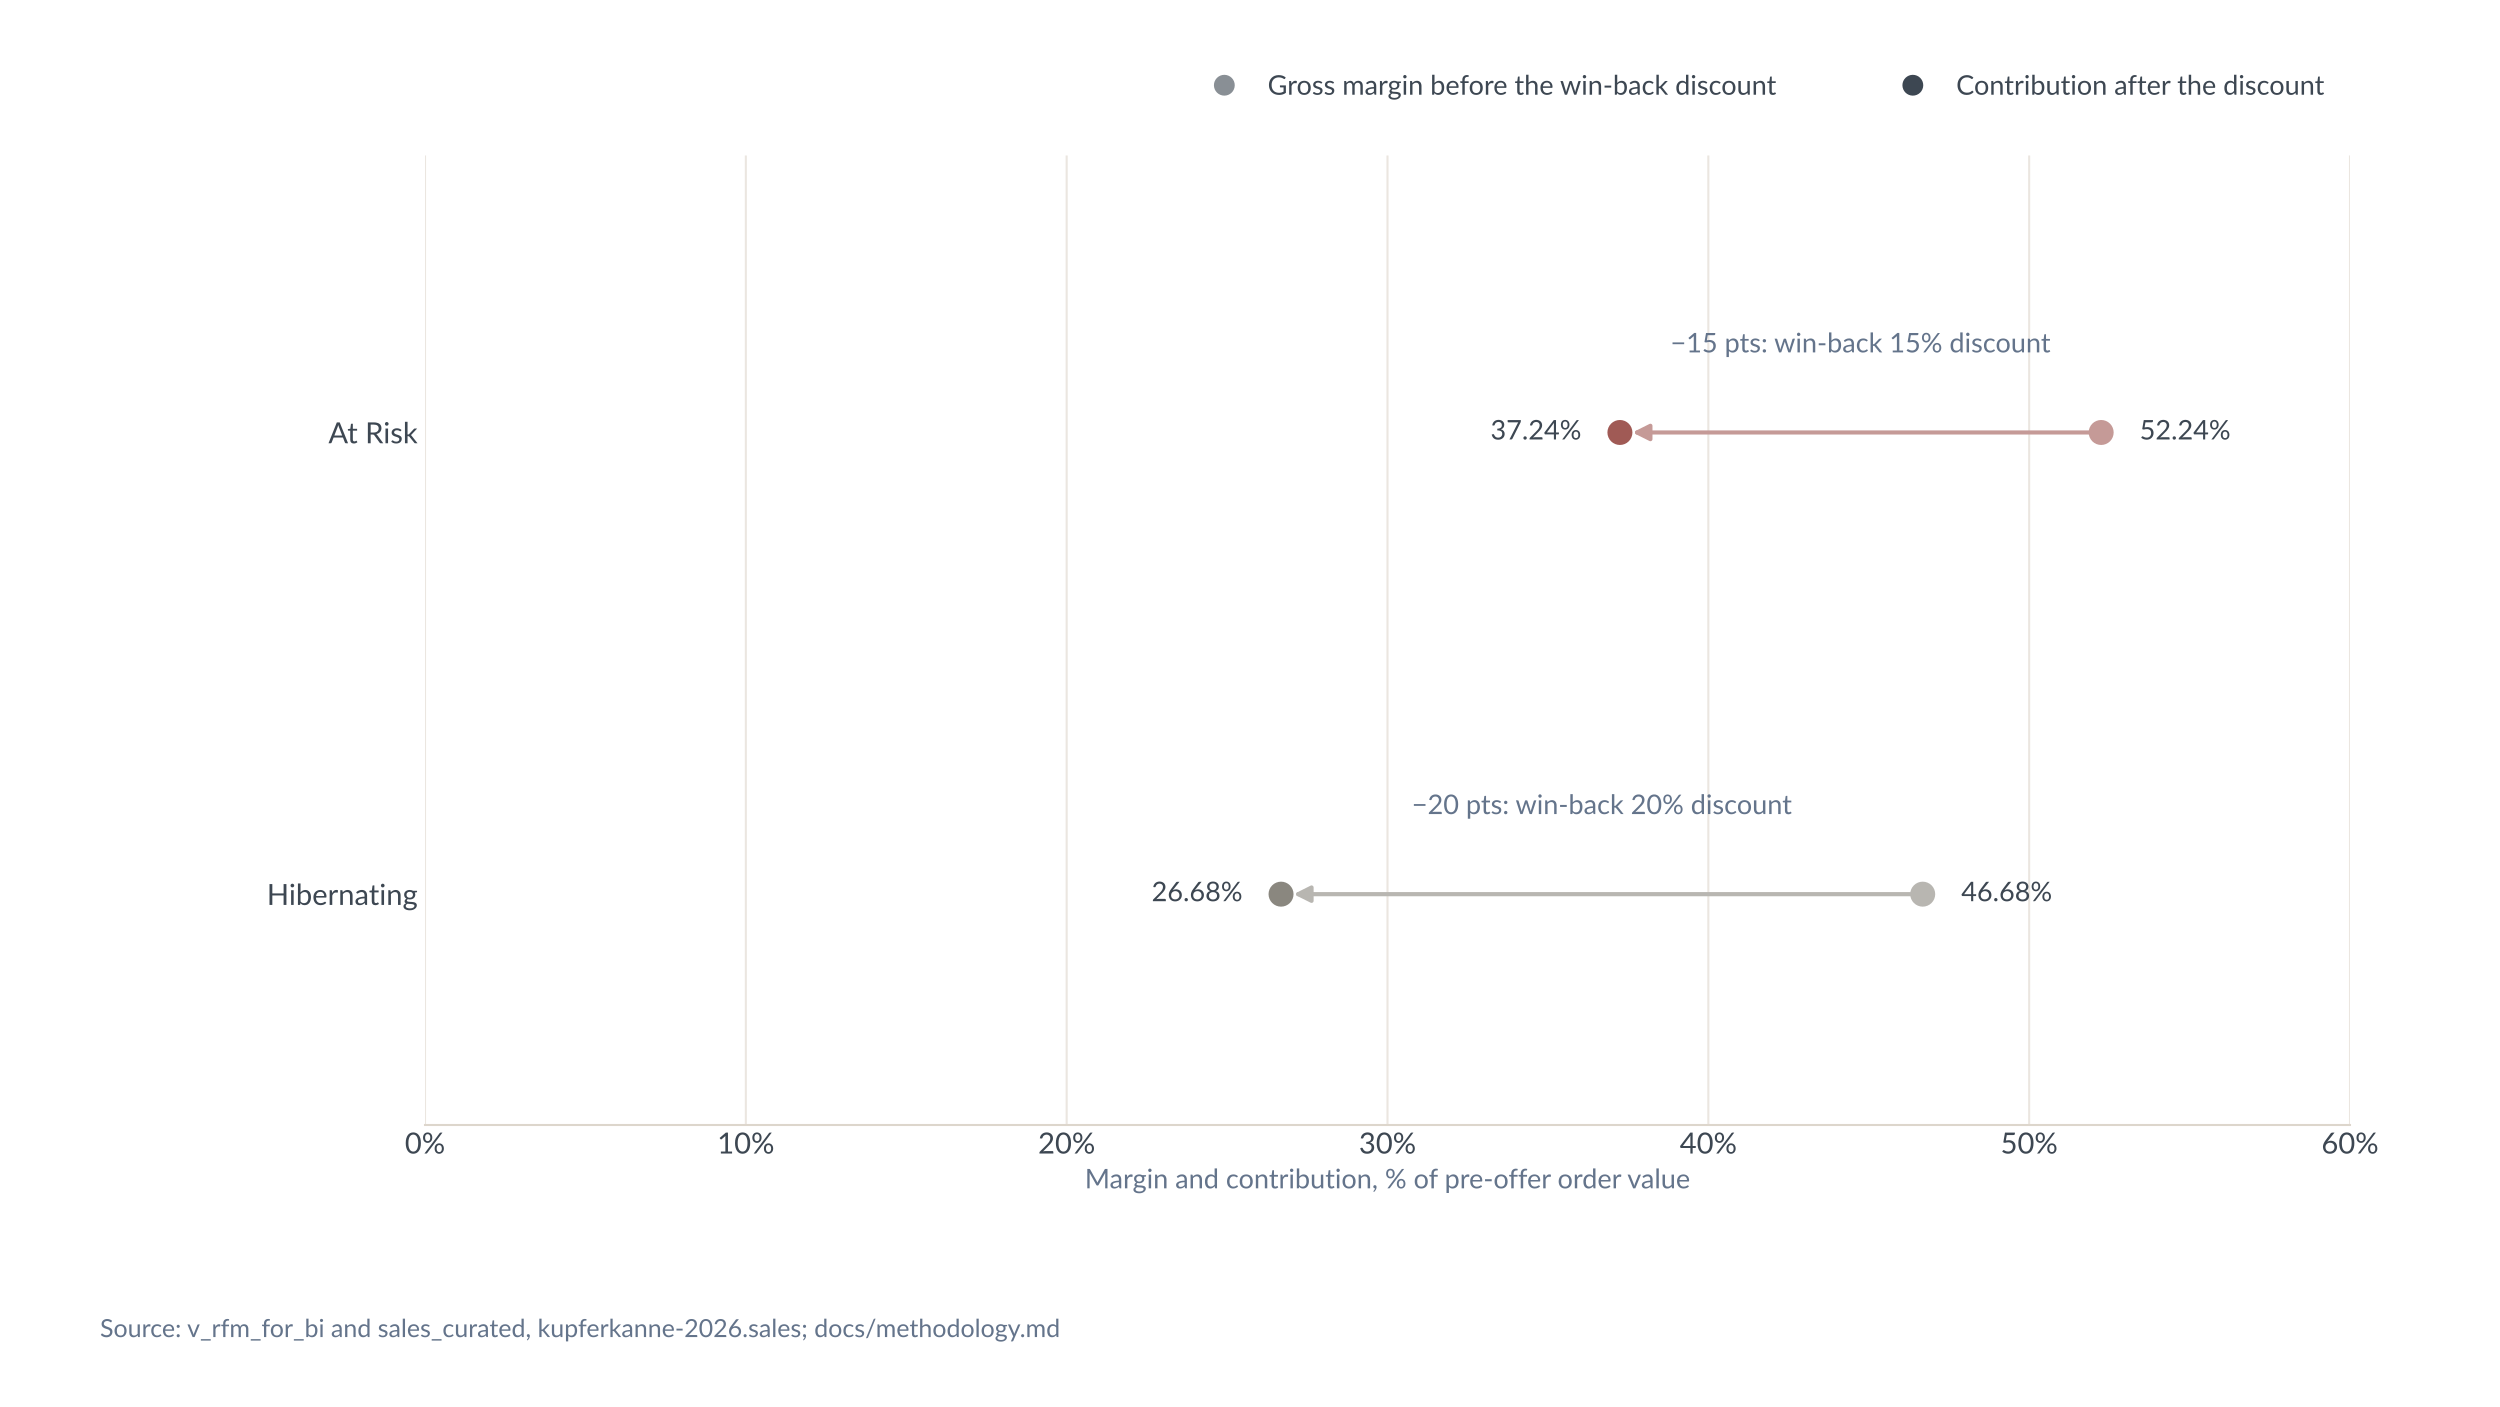
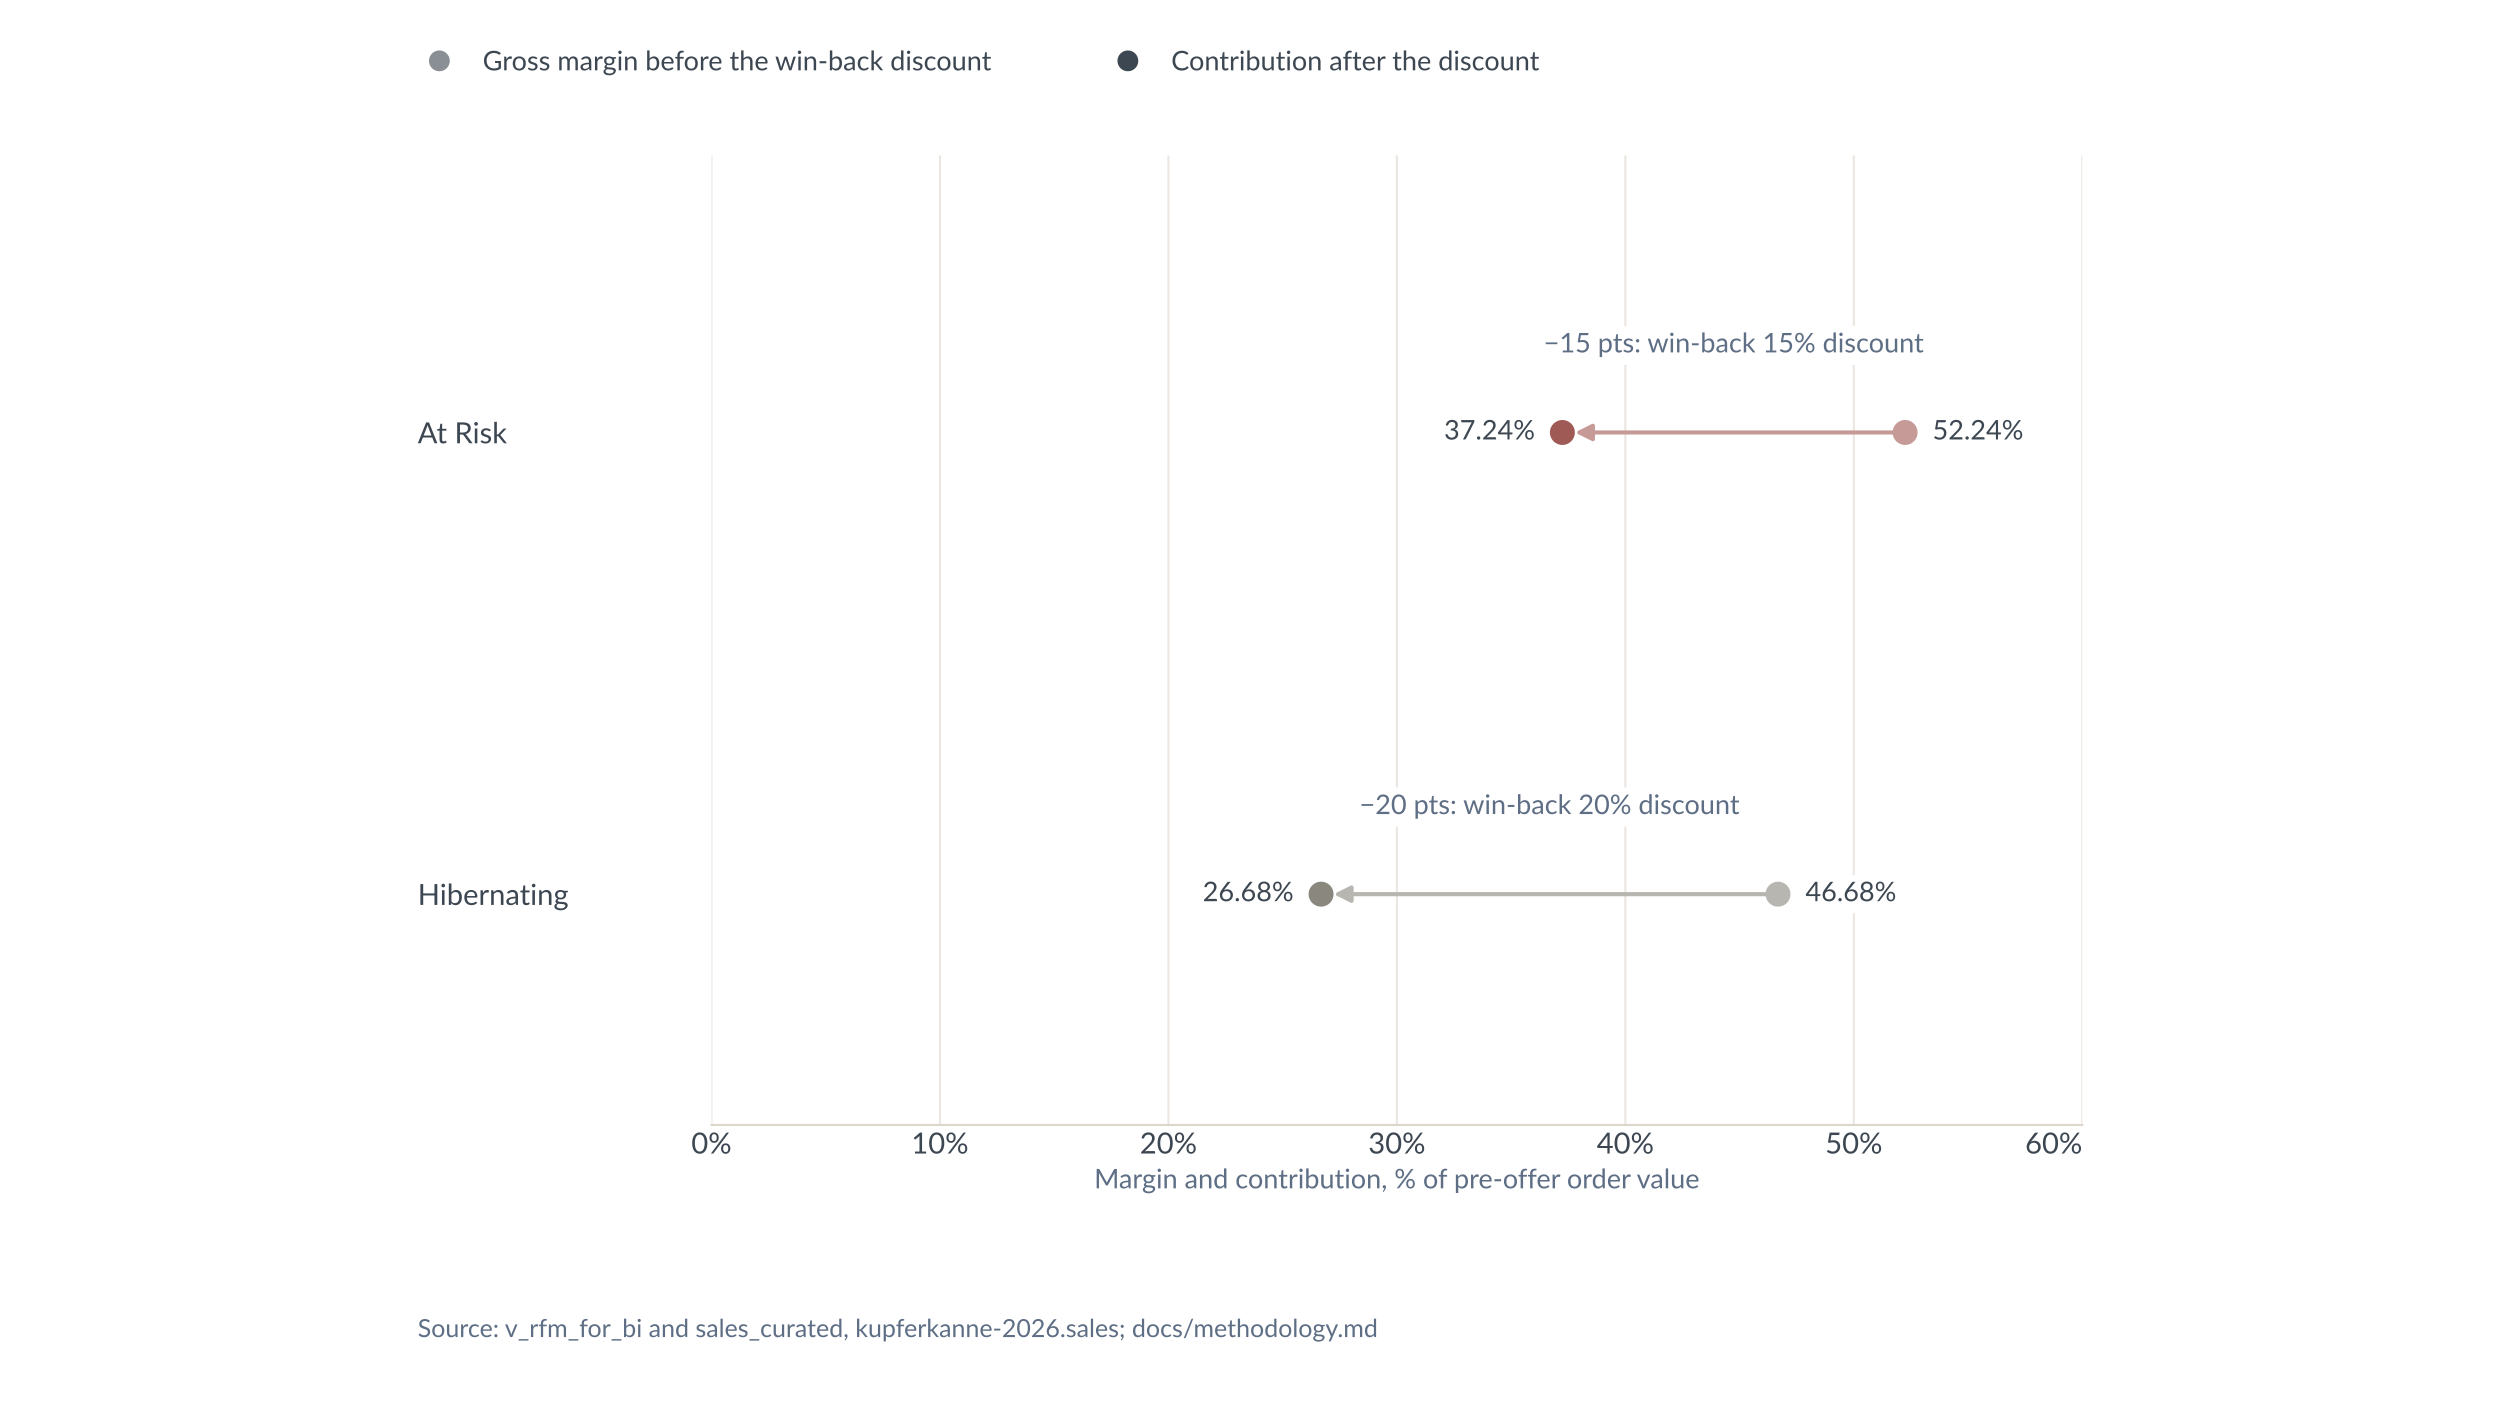
<svg xmlns="http://www.w3.org/2000/svg" xmlns:xlink="http://www.w3.org/1999/xlink" viewBox="0 0 1200 675" version="1.1">
  <defs>
    <style type="text/css">*{stroke-linejoin: round; stroke-linecap: butt}</style>
  </defs>
  <g id="figure_1">
    <g id="patch_1">
      <path d="M 0 675  L 1200 675  L 1200 0  L 0 0  L 0 675  z " style="fill: none" />
    </g>
    <g id="axes_1">
      <g id="patch_2">
-         <path d="M 204 540  L 1128 540  L 1128 74.625  L 204 74.625  L 204 540  z " style="fill: none" />
+         <path d="M 341.5 540  L 999.5 540  L 999.5 74.625  L 341.5 74.625  L 341.5 540  z " style="fill: none" />
+       </g>
+       <g id="line2d_1">
+         <path d="M 341.5 540  L 341.5 74.625  " clip-path="url(#p0f15baa8cb)" style="fill: none; stroke: #ddd6cc; stroke-opacity: 0.6" />
+       </g>
+       <g id="line2d_2">
+         <path d="M 451.167 540  L 451.167 74.625  " clip-path="url(#p0f15baa8cb)" style="fill: none; stroke: #ddd6cc; stroke-opacity: 0.6" />
+       </g>
+       <g id="line2d_3">
+         <path d="M 560.833 540  L 560.833 74.625  " clip-path="url(#p0f15baa8cb)" style="fill: none; stroke: #ddd6cc; stroke-opacity: 0.6" />
+       </g>
+       <g id="line2d_4">
+         <path d="M 670.5 540  L 670.5 396.739  " clip-path="url(#p0f15baa8cb)" style="fill: none; stroke: #ddd6cc; stroke-opacity: 0.6" />
+       </g>
+       <g id="line2d_5">
+         <path d="M 670.5 377.989  L 670.5 74.625  " clip-path="url(#p0f15baa8cb)" style="fill: none; stroke: #ddd6cc; stroke-opacity: 0.6" />
+       </g>
+       <g id="line2d_6">
+         <path d="M 780.167 540  L 780.167 396.739  " clip-path="url(#p0f15baa8cb)" style="fill: none; stroke: #ddd6cc; stroke-opacity: 0.6" />
+       </g>
+       <g id="line2d_7">
+         <path d="M 780.167 377.989  L 780.167 175.132  " clip-path="url(#p0f15baa8cb)" style="fill: none; stroke: #ddd6cc; stroke-opacity: 0.6" />
+       </g>
+       <g id="line2d_8">
+         <path d="M 780.167 156.382  L 780.167 74.625  " clip-path="url(#p0f15baa8cb)" style="fill: none; stroke: #ddd6cc; stroke-opacity: 0.6" />
+       </g>
+       <g id="line2d_9">
+         <path d="M 889.833 540  L 889.833 438.297  " clip-path="url(#p0f15baa8cb)" style="fill: none; stroke: #ddd6cc; stroke-opacity: 0.6" />
+       </g>
+       <g id="line2d_10">
+         <path d="M 889.833 420.096  L 889.833 175.132  " clip-path="url(#p0f15baa8cb)" style="fill: none; stroke: #ddd6cc; stroke-opacity: 0.6" />
+       </g>
+       <g id="line2d_11">
+         <path d="M 889.833 156.382  L 889.833 74.625  " clip-path="url(#p0f15baa8cb)" style="fill: none; stroke: #ddd6cc; stroke-opacity: 0.6" />
+       </g>
+       <g id="line2d_12">
+         <path d="M 999.5 540  L 999.5 74.625  " clip-path="url(#p0f15baa8cb)" style="fill: none; stroke: #ddd6cc; stroke-opacity: 0.6" />
      </g>
      <g id="matplotlib.axis_1">
        <g id="xtick_1">
-           <g id="line2d_1">
-             <path d="M 204 540  L 204 74.625  " clip-path="url(#pc6eea8a28a)" style="fill: none; stroke: #ddd6cc; stroke-opacity: 0.6; stroke-linecap: square" />
-           </g>
-           <g id="line2d_2" />
+           <g id="line2d_13" />
          <g id="text_1">
-             <text style="font-size: 14px; font-family: 'Segoe UI', 'Lato', sans-serif; text-anchor: middle; fill: #3d4752" x="204" y="553.692" transform="rotate(-0 204 553.6924)">0%</text>
+             <text style="font-size: 14px; font-family: 'Segoe UI', 'Lato', sans-serif; text-anchor: middle; fill: #3d4752" x="341.5" y="553.692" transform="rotate(-0 341.5 553.6924)">0%</text>
          </g>
        </g>
        <g id="xtick_2">
-           <g id="line2d_3">
-             <path d="M 358 540  L 358 74.625  " clip-path="url(#pc6eea8a28a)" style="fill: none; stroke: #ddd6cc; stroke-opacity: 0.6; stroke-linecap: square" />
-           </g>
-           <g id="line2d_4" />
+           <g id="line2d_14" />
          <g id="text_2">
-             <text style="font-size: 14px; font-family: 'Segoe UI', 'Lato', sans-serif; text-anchor: middle; fill: #3d4752" x="358" y="553.692" transform="rotate(-0 358 553.6924)">10%</text>
+             <text style="font-size: 14px; font-family: 'Segoe UI', 'Lato', sans-serif; text-anchor: middle; fill: #3d4752" x="451.167" y="553.692" transform="rotate(-0 451.1667 553.6924)">10%</text>
          </g>
        </g>
        <g id="xtick_3">
-           <g id="line2d_5">
-             <path d="M 512 540  L 512 74.625  " clip-path="url(#pc6eea8a28a)" style="fill: none; stroke: #ddd6cc; stroke-opacity: 0.6; stroke-linecap: square" />
-           </g>
-           <g id="line2d_6" />
+           <g id="line2d_15" />
          <g id="text_3">
-             <text style="font-size: 14px; font-family: 'Segoe UI', 'Lato', sans-serif; text-anchor: middle; fill: #3d4752" x="512" y="553.692" transform="rotate(-0 512 553.6924)">20%</text>
+             <text style="font-size: 14px; font-family: 'Segoe UI', 'Lato', sans-serif; text-anchor: middle; fill: #3d4752" x="560.833" y="553.692" transform="rotate(-0 560.8333 553.6924)">20%</text>
          </g>
        </g>
        <g id="xtick_4">
-           <g id="line2d_7">
-             <path d="M 666 540  L 666 74.625  " clip-path="url(#pc6eea8a28a)" style="fill: none; stroke: #ddd6cc; stroke-opacity: 0.6; stroke-linecap: square" />
-           </g>
-           <g id="line2d_8" />
+           <g id="line2d_16" />
          <g id="text_4">
-             <text style="font-size: 14px; font-family: 'Segoe UI', 'Lato', sans-serif; text-anchor: middle; fill: #3d4752" x="666" y="553.692" transform="rotate(-0 666 553.6924)">30%</text>
+             <text style="font-size: 14px; font-family: 'Segoe UI', 'Lato', sans-serif; text-anchor: middle; fill: #3d4752" x="670.5" y="553.692" transform="rotate(-0 670.5 553.6924)">30%</text>
          </g>
        </g>
        <g id="xtick_5">
-           <g id="line2d_9">
-             <path d="M 820 540  L 820 74.625  " clip-path="url(#pc6eea8a28a)" style="fill: none; stroke: #ddd6cc; stroke-opacity: 0.6; stroke-linecap: square" />
-           </g>
-           <g id="line2d_10" />
+           <g id="line2d_17" />
          <g id="text_5">
-             <text style="font-size: 14px; font-family: 'Segoe UI', 'Lato', sans-serif; text-anchor: middle; fill: #3d4752" x="820" y="553.692" transform="rotate(-0 820 553.6924)">40%</text>
+             <text style="font-size: 14px; font-family: 'Segoe UI', 'Lato', sans-serif; text-anchor: middle; fill: #3d4752" x="780.167" y="553.692" transform="rotate(-0 780.1667 553.6924)">40%</text>
          </g>
        </g>
        <g id="xtick_6">
-           <g id="line2d_11">
-             <path d="M 974 540  L 974 74.625  " clip-path="url(#pc6eea8a28a)" style="fill: none; stroke: #ddd6cc; stroke-opacity: 0.6; stroke-linecap: square" />
-           </g>
-           <g id="line2d_12" />
+           <g id="line2d_18" />
          <g id="text_6">
-             <text style="font-size: 14px; font-family: 'Segoe UI', 'Lato', sans-serif; text-anchor: middle; fill: #3d4752" x="974" y="553.692" transform="rotate(-0 974 553.6924)">50%</text>
+             <text style="font-size: 14px; font-family: 'Segoe UI', 'Lato', sans-serif; text-anchor: middle; fill: #3d4752" x="889.833" y="553.692" transform="rotate(-0 889.8333 553.6924)">50%</text>
          </g>
        </g>
        <g id="xtick_7">
-           <g id="line2d_13">
-             <path d="M 1128 540  L 1128 74.625  " clip-path="url(#pc6eea8a28a)" style="fill: none; stroke: #ddd6cc; stroke-opacity: 0.6; stroke-linecap: square" />
-           </g>
-           <g id="line2d_14" />
+           <g id="line2d_19" />
          <g id="text_7">
-             <text style="font-size: 14px; font-family: 'Segoe UI', 'Lato', sans-serif; text-anchor: middle; fill: #3d4752" x="1128" y="553.692" transform="rotate(-0 1128 553.6924)">60%</text>
+             <text style="font-size: 14px; font-family: 'Segoe UI', 'Lato', sans-serif; text-anchor: end; fill: #3d4752" x="999.5" y="553.692" transform="rotate(-0 999.5 553.6924)">60%</text>
          </g>
        </g>
        <g id="text_8">
-           <text style="font-size: 13px; font-family: 'Segoe UI', 'Lato', sans-serif; text-anchor: middle; fill: #64748b" x="666" y="570.401" transform="rotate(-0 666 570.4009)">Margin and contribution, % of pre-offer order value</text>
+           <text style="font-size: 13px; font-family: 'Segoe UI', 'Lato', sans-serif; text-anchor: middle; fill: #5e6e85" x="670.5" y="570.401" transform="rotate(-0 670.5 570.4009)">Margin and contribution, % of pre-offer order value</text>
        </g>
      </g>
      <g id="matplotlib.axis_2">
        <g id="ytick_1">
-           <g id="line2d_15" />
+           <g id="line2d_20" />
          <g id="text_9">
-             <text style="font-size: 14px; font-family: 'Segoe UI', 'Lato', sans-serif; text-anchor: end; fill: #3d4752" x="200.5" y="212.771" transform="rotate(-0 200.5 212.7715)">At Risk</text>
+             <text style="font-size: 14px; font-family: 'Segoe UI', 'Lato', sans-serif; text-anchor: start; fill: #3d4752" x="200.5" y="212.771" transform="rotate(-0 200.5 212.7715)">At Risk</text>
          </g>
        </g>
        <g id="ytick_2">
-           <g id="line2d_16" />
+           <g id="line2d_21" />
          <g id="text_10">
-             <text style="font-size: 14px; font-family: 'Segoe UI', 'Lato', sans-serif; text-anchor: end; fill: #3d4752" x="200.5" y="434.379" transform="rotate(-0 200.5 434.3786)">Hibernating</text>
+             <text style="font-size: 14px; font-family: 'Segoe UI', 'Lato', sans-serif; text-anchor: start; fill: #3d4752" x="200.5" y="434.379" transform="rotate(-0 200.5 434.3786)">Hibernating</text>
          </g>
        </g>
      </g>
      <g id="patch_3">
-         <path d="M 1002.555 207.589  Q 893.055 207.589 785.792 207.589  " style="fill: none; stroke: #c59a97; stroke-width: 2; stroke-linecap: round" />
-         <path d="M 792.192 210.789  L 785.792 207.589  L 792.192 204.389  z " style="fill: #c59a97; stroke: #c59a97; stroke-width: 2; stroke-linecap: round" />
+         <path d="M 908.441 207.589  Q 832.193 207.589 758.181 207.589  " style="fill: none; stroke: #c59a97; stroke-width: 2; stroke-linecap: round" />
+         <path d="M 764.581 210.789  L 758.181 207.589  L 764.581 204.389  z " style="fill: #c59a97; stroke: #c59a97; stroke-width: 2; stroke-linecap: round" />
      </g>
      <g id="patch_4">
-         <path d="M 916.899 429.196  Q 768.902 429.196 623.141 429.196  " style="fill: none; stroke: #b8b6b1; stroke-width: 2; stroke-linecap: round" />
-         <path d="M 629.541 432.396  L 623.141 429.196  L 629.541 425.996  z " style="fill: #b8b6b1; stroke: #b8b6b1; stroke-width: 2; stroke-linecap: round" />
+         <path d="M 847.444 429.196  Q 743.777 429.196 642.346 429.196  " style="fill: none; stroke: #b8b6b1; stroke-width: 2; stroke-linecap: round" />
+         <path d="M 648.746 432.396  L 642.346 429.196  L 648.746 425.996  z " style="fill: #b8b6b1; stroke: #b8b6b1; stroke-width: 2; stroke-linecap: round" />
      </g>
      <g id="patch_5">
-         <path d="M 204 540  L 1128 540  " style="fill: none; stroke: #ddd6cc; stroke-linejoin: miter; stroke-linecap: square" />
-       </g>
-       <g id="line2d_17">
+         <path d="M 341.5 540  L 999.5 540  " style="fill: none; stroke: #ddd6cc; stroke-linejoin: miter; stroke-linecap: square" />
+       </g>
+       <g id="line2d_22">
        <defs>
          <path id="ma9b28b448e" d="M 0 6  C 1.591 6 3.117 5.368 4.243 4.243  C 5.368 3.117 6 1.591 6 0  C 6 -1.591 5.368 -3.117 4.243 -4.243  C 3.117 -5.368 1.591 -6 0 -6  C -1.591 -6 -3.117 -5.368 -4.243 -4.243  C -5.368 -3.117 -6 -1.591 -6 0  C -6 1.591 -5.368 3.117 -4.243 4.243  C -3.117 5.368 -1.591 6 0 6  z " style="stroke: #000000; stroke-opacity: 0" />
        </defs>
-         <g clip-path="url(#pc6eea8a28a)">
-           <use xlink:href="#ma9b28b448e" x="1008.558" y="207.589" style="fill: #c59a97; stroke: #000000; stroke-opacity: 0" />
+         <g clip-path="url(#p0f15baa8cb)">
+           <use xlink:href="#ma9b28b448e" x="914.443" y="207.589" style="fill: #c59a97; stroke: #000000; stroke-opacity: 0" />
        </g>
      </g>
      <g id="text_11">
-         <text style="font-size: 13px; font-family: 'Segoe UI', 'Lato', sans-serif; text-anchor: start; fill: #3d4752" x="1027.038" y="210.954" transform="rotate(-0 1027.038 210.9535)">52.24%</text>
+         <text style="font-size: 13px; font-family: 'Segoe UI', 'Lato', sans-serif; text-anchor: start; fill: #3d4752" x="927.603" y="210.954" transform="rotate(-0 927.6027 210.9535)">52.24%</text>
      </g>
      <g id="text_12">
-         <text style="font-size: 13px; font-family: 'Segoe UI', 'Lato', sans-serif; text-anchor: end; fill: #3d4752" x="759.078" y="210.954" transform="rotate(-0 759.0778 210.9535)">37.24%</text>
+         <text style="font-size: 13px; font-family: 'Segoe UI', 'Lato', sans-serif; text-anchor: end; fill: #3d4752" x="736.783" y="210.954" transform="rotate(-0 736.7827 210.9535)">37.24%</text>
      </g>
      <g id="text_13">
-         <text style="font-size: 13px; font-family: 'Segoe UI', 'Lato', sans-serif; text-anchor: middle; fill: #64748b" x="893.058" y="169.142" transform="rotate(-0 893.0578 169.1421)">−15 pts: win-back 15% discount</text>
-       </g>
-       <g id="line2d_18">
+         <text style="font-size: 13px; font-family: 'Segoe UI', 'Lato', sans-serif; text-anchor: middle; fill: #5e6e85" x="832.193" y="169.142" transform="rotate(-0 832.1927 169.1421)">−15 pts: win-back 15% discount</text>
+       </g>
+       <g id="line2d_23">
        <defs>
          <path id="mc61d29127d" d="M 0 6  C 1.591 6 3.117 5.368 4.243 4.243  C 5.368 3.117 6 1.591 6 0  C 6 -1.591 5.368 -3.117 4.243 -4.243  C 3.117 -5.368 1.591 -6 0 -6  C -1.591 -6 -3.117 -5.368 -4.243 -4.243  C -5.368 -3.117 -6 -1.591 -6 0  C -6 1.591 -5.368 3.117 -4.243 4.243  C -3.117 5.368 -1.591 6 0 6  z " style="stroke: #000000; stroke-opacity: 0" />
        </defs>
-         <g clip-path="url(#pc6eea8a28a)">
-           <use xlink:href="#mc61d29127d" x="922.901" y="429.196" style="fill: #b8b6b1; stroke: #000000; stroke-opacity: 0" />
+         <g clip-path="url(#p0f15baa8cb)">
+           <use xlink:href="#mc61d29127d" x="853.444" y="429.196" style="fill: #b8b6b1; stroke: #000000; stroke-opacity: 0" />
        </g>
      </g>
      <g id="text_14">
-         <text style="font-size: 13px; font-family: 'Segoe UI', 'Lato', sans-serif; text-anchor: start; fill: #3d4752" x="941.381" y="432.561" transform="rotate(-0 941.3805 432.5607)">46.68%</text>
+         <text style="font-size: 13px; font-family: 'Segoe UI', 'Lato', sans-serif; text-anchor: start; fill: #3d4752" x="866.604" y="432.561" transform="rotate(-0 866.6043 432.5607)">46.68%</text>
      </g>
      <g id="text_15">
-         <text style="font-size: 13px; font-family: 'Segoe UI', 'Lato', sans-serif; text-anchor: end; fill: #3d4752" x="596.421" y="432.561" transform="rotate(-0 596.4205 432.5607)">26.68%</text>
+         <text style="font-size: 13px; font-family: 'Segoe UI', 'Lato', sans-serif; text-anchor: end; fill: #3d4752" x="620.951" y="432.561" transform="rotate(-0 620.951 432.5607)">26.68%</text>
      </g>
      <g id="text_16">
-         <text style="font-size: 13px; font-family: 'Segoe UI', 'Lato', sans-serif; text-anchor: middle; fill: #64748b" x="768.901" y="390.749" transform="rotate(-0 768.9005 390.7493)">−20 pts: win-back 20% discount</text>
-       </g>
-       <g id="line2d_19">
+         <text style="font-size: 13px; font-family: 'Segoe UI', 'Lato', sans-serif; text-anchor: middle; fill: #5e6e85" x="743.778" y="390.749" transform="rotate(-0 743.7777 390.7493)">−20 pts: win-back 20% discount</text>
+       </g>
+       <g id="line2d_24">
        <defs>
          <path id="m4e31dd7563" d="M 0 6  C 1.591 6 3.117 5.368 4.243 4.243  C 5.368 3.117 6 1.591 6 0  C 6 -1.591 5.368 -3.117 4.243 -4.243  C 3.117 -5.368 1.591 -6 0 -6  C -1.591 -6 -3.117 -5.368 -4.243 -4.243  C -5.368 -3.117 -6 -1.591 -6 0  C -6 1.591 -5.368 3.117 -4.243 4.243  C -3.117 5.368 -1.591 6 0 6  z " style="stroke: #000000; stroke-opacity: 0" />
        </defs>
-         <g clip-path="url(#pc6eea8a28a)">
-           <use xlink:href="#m4e31dd7563" x="777.558" y="207.589" style="fill: #a05a55; stroke: #000000; stroke-opacity: 0" />
-         </g>
-       </g>
-       <g id="line2d_20">
+         <g clip-path="url(#p0f15baa8cb)">
+           <use xlink:href="#m4e31dd7563" x="749.943" y="207.589" style="fill: #a05a55; stroke: #000000; stroke-opacity: 0" />
+         </g>
+       </g>
+       <g id="line2d_25">
        <defs>
          <path id="m5536d54294" d="M 0 6  C 1.591 6 3.117 5.368 4.243 4.243  C 5.368 3.117 6 1.591 6 0  C 6 -1.591 5.368 -3.117 4.243 -4.243  C 3.117 -5.368 1.591 -6 0 -6  C -1.591 -6 -3.117 -5.368 -4.243 -4.243  C -5.368 -3.117 -6 -1.591 -6 0  C -6 1.591 -5.368 3.117 -4.243 4.243  C -3.117 5.368 -1.591 6 0 6  z " style="stroke: #000000; stroke-opacity: 0" />
        </defs>
-         <g clip-path="url(#pc6eea8a28a)">
-           <use xlink:href="#m5536d54294" x="614.901" y="429.196" style="fill: #8a877f; stroke: #000000; stroke-opacity: 0" />
+         <g clip-path="url(#p0f15baa8cb)">
+           <use xlink:href="#m5536d54294" x="634.111" y="429.196" style="fill: #8a877f; stroke: #000000; stroke-opacity: 0" />
        </g>
      </g>
    </g>
    <g id="text_17">
-       <text style="font-size: 12px; font-family: 'Segoe UI', 'Lato', sans-serif; text-anchor: start; fill: #64748b" x="48" y="641.801" transform="rotate(-0 48 641.8012)">Source: v_rfm_for_bi and sales_curated, kupferkanne-2026.sales; docs/methodology.md</text>
+       <text style="font-size: 12px; font-family: 'Segoe UI', 'Lato', sans-serif; text-anchor: start; fill: #5e6e85" x="200.5" y="641.801" transform="rotate(-0 200.5 641.8012)">Source: v_rfm_for_bi and sales_curated, kupferkanne-2026.sales; docs/methodology.md</text>
    </g>
    <g id="legend_1">
-       <g id="line2d_21">
+       <g id="line2d_26">
        <defs>
          <path id="mcab93f0e09" d="M 0 5  C 1.326 5 2.598 4.473 3.536 3.536  C 4.473 2.598 5 1.326 5 0  C 5 -1.326 4.473 -2.598 3.536 -3.536  C 2.598 -4.473 1.326 -5 0 -5  C -1.326 -5 -2.598 -4.473 -3.536 -3.536  C -4.473 -2.598 -5 -1.326 -5 0  C -5 1.326 -4.473 2.598 -3.536 3.536  C -2.598 4.473 -1.326 5 0 5  z " style="stroke: #000000; stroke-opacity: 0" />
        </defs>
        <g>
-           <use xlink:href="#mcab93f0e09" x="587.681" y="40.912" style="fill: #898f95; stroke: #000000; stroke-opacity: 0" />
+           <use xlink:href="#mcab93f0e09" x="210.9" y="29.212" style="fill: #898f95; stroke: #000000; stroke-opacity: 0" />
        </g>
      </g>
      <g id="text_18">
-         <text style="font-size: 13px; font-family: 'Segoe UI', 'Lato', sans-serif; text-anchor: start; fill: #3d4752" x="608.481" y="45.462" transform="rotate(-0 608.4814 45.46219)">Gross margin before the win-back discount</text>
-       </g>
-       <g id="line2d_22">
+         <text style="font-size: 13px; font-family: 'Segoe UI', 'Lato', sans-serif; text-anchor: start; fill: #3d4752" x="231.7" y="33.762" transform="rotate(-0 231.7 33.76219)">Gross margin before the win-back discount</text>
+       </g>
+       <g id="line2d_27">
        <defs>
          <path id="mfb590b5a39" d="M 0 5  C 1.326 5 2.598 4.473 3.536 3.536  C 4.473 2.598 5 1.326 5 0  C 5 -1.326 4.473 -2.598 3.536 -3.536  C 2.598 -4.473 1.326 -5 0 -5  C -1.326 -5 -2.598 -4.473 -3.536 -3.536  C -4.473 -2.598 -5 -1.326 -5 0  C -5 1.326 -4.473 2.598 -3.536 3.536  C -2.598 4.473 -1.326 5 0 5  z " style="stroke: #000000; stroke-opacity: 0" />
        </defs>
        <g>
-           <use xlink:href="#mfb590b5a39" x="918.16" y="40.912" style="fill: #3d4752; stroke: #000000; stroke-opacity: 0" />
+           <use xlink:href="#mfb590b5a39" x="541.378" y="29.212" style="fill: #3d4752; stroke: #000000; stroke-opacity: 0" />
        </g>
      </g>
      <g id="text_19">
-         <text style="font-size: 13px; font-family: 'Segoe UI', 'Lato', sans-serif; text-anchor: start; fill: #3d4752" x="938.96" y="45.462" transform="rotate(-0 938.9597 45.46219)">Contribution after the discount</text>
+         <text style="font-size: 13px; font-family: 'Segoe UI', 'Lato', sans-serif; text-anchor: start; fill: #3d4752" x="562.178" y="33.762" transform="rotate(-0 562.1783 33.76219)">Contribution after the discount</text>
      </g>
    </g>
  </g>
  <defs>
-     <clipPath id="pc6eea8a28a">
-       <rect x="204" y="74.625" width="924" height="465.375" />
+     <clipPath id="p0f15baa8cb">
+       <rect x="341.5" y="74.625" width="658" height="465.375" />
    </clipPath>
  </defs>
</svg>
